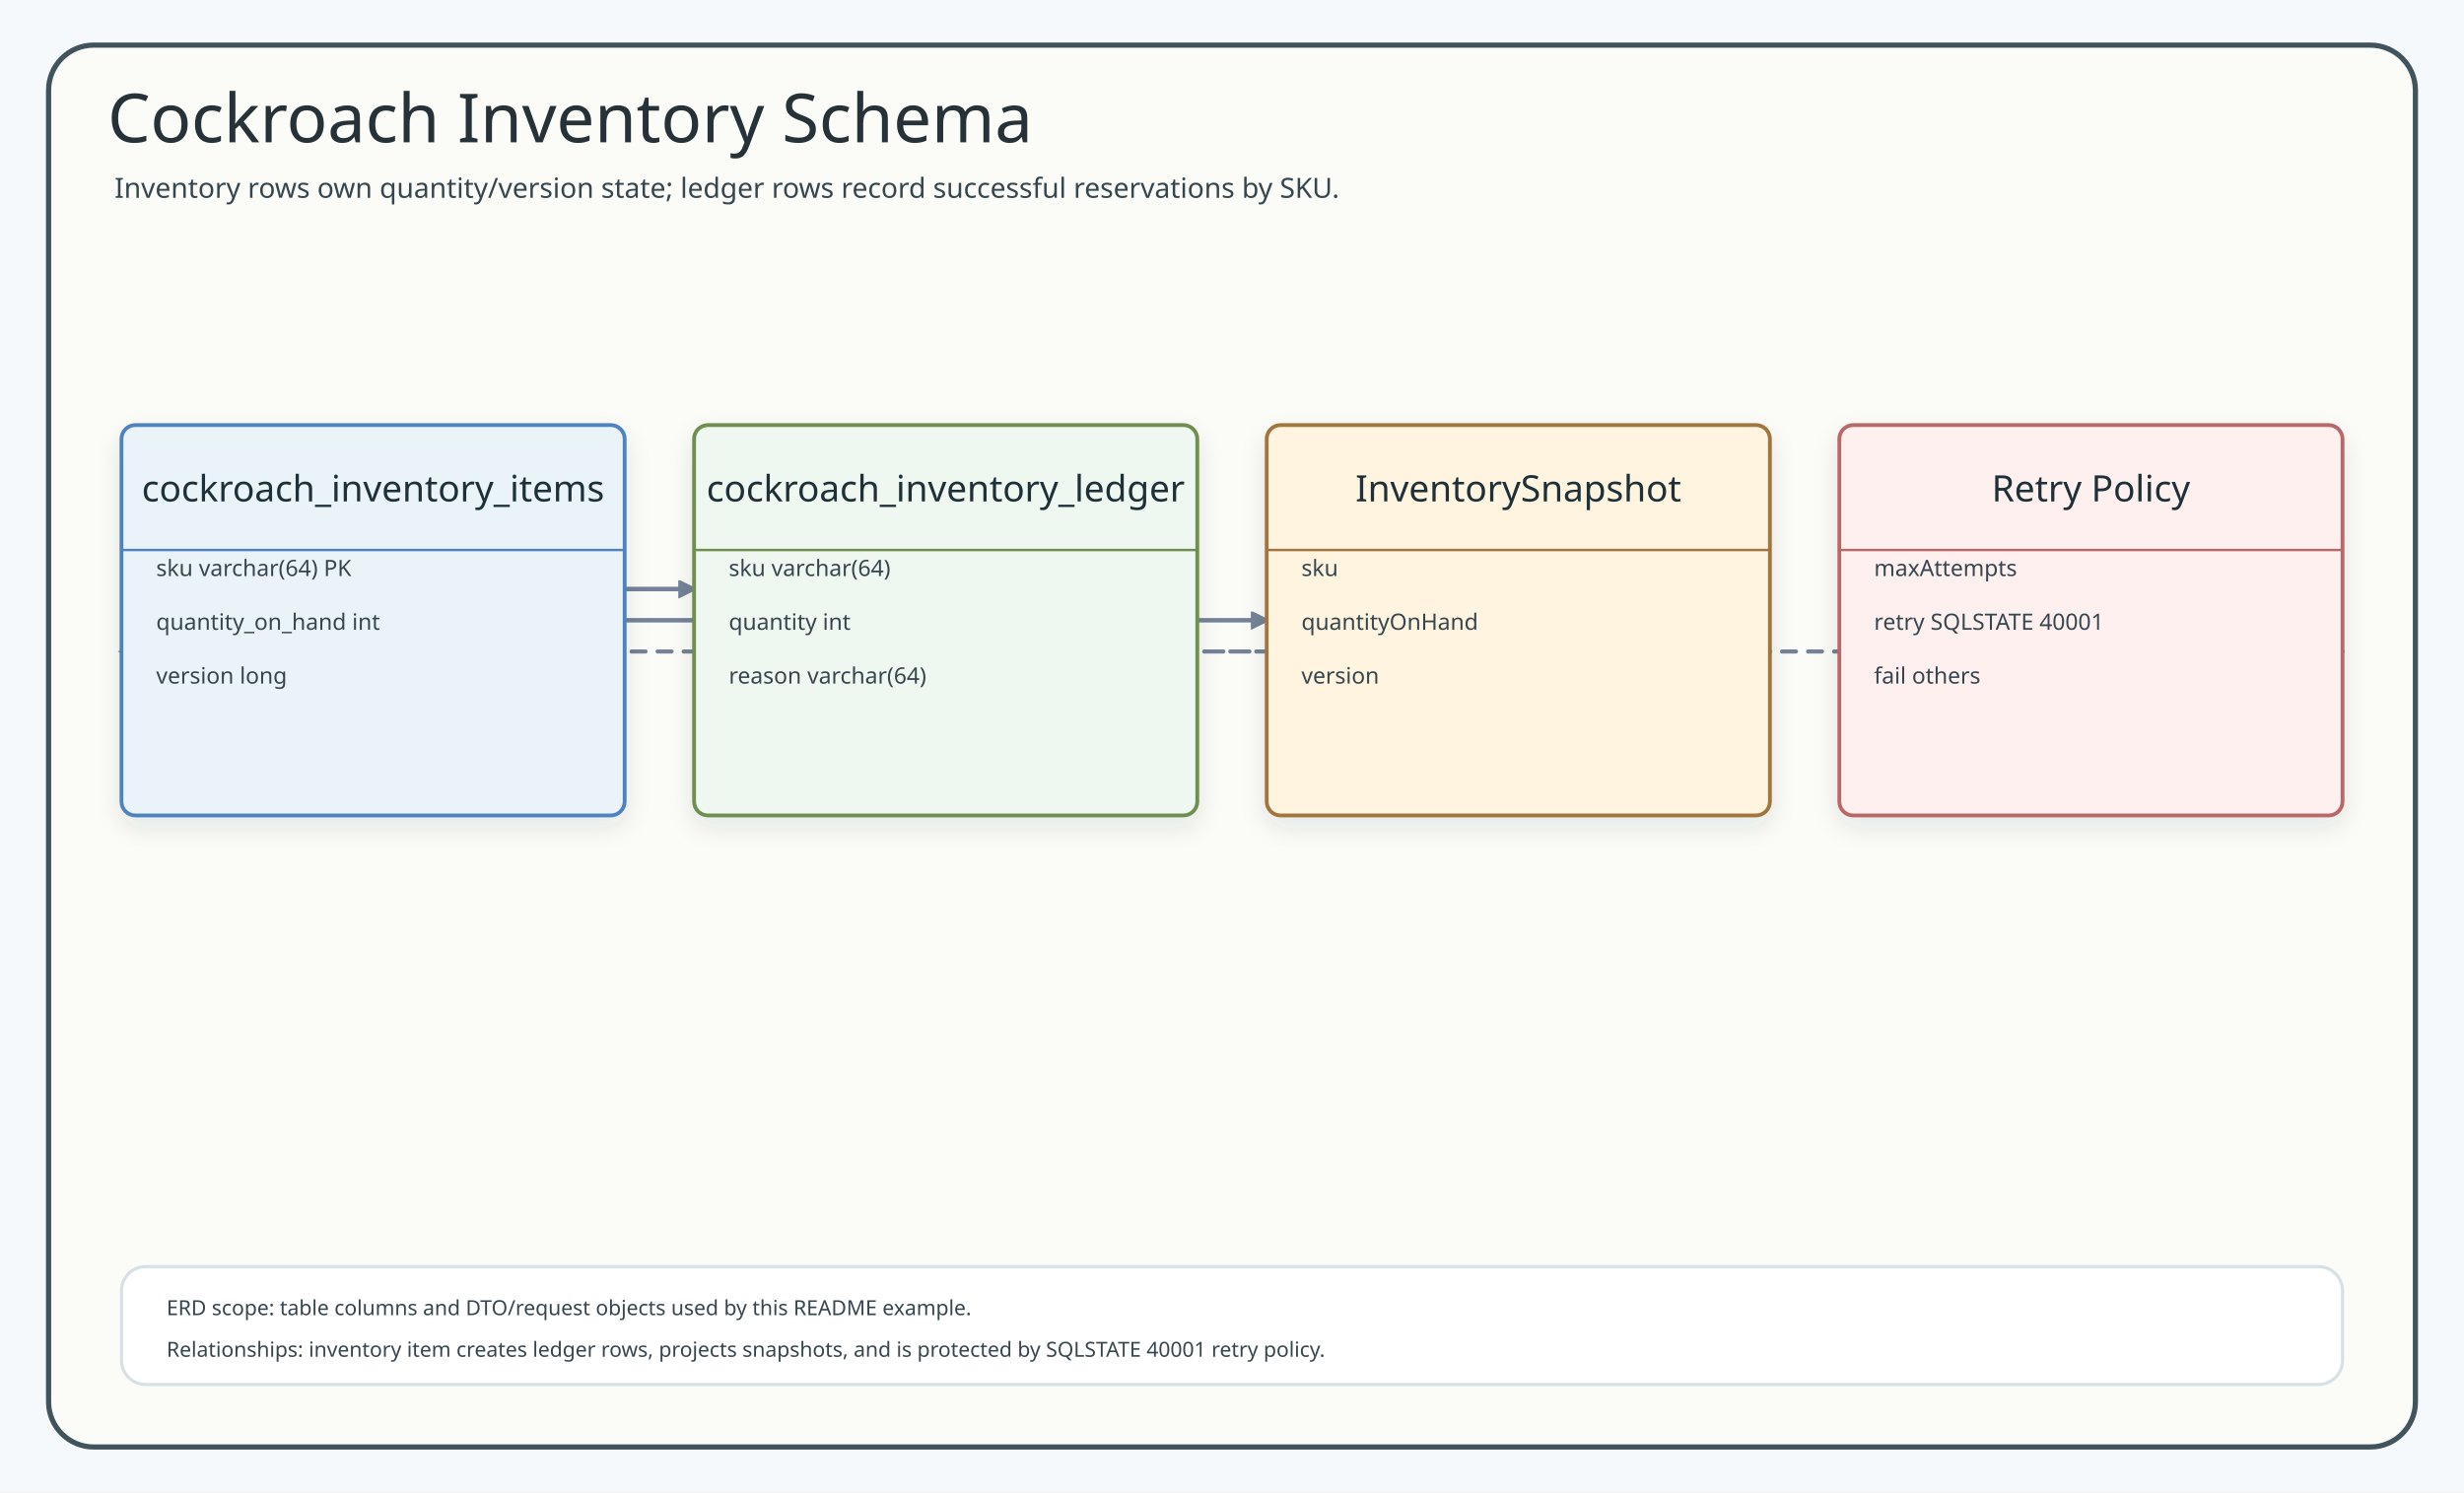
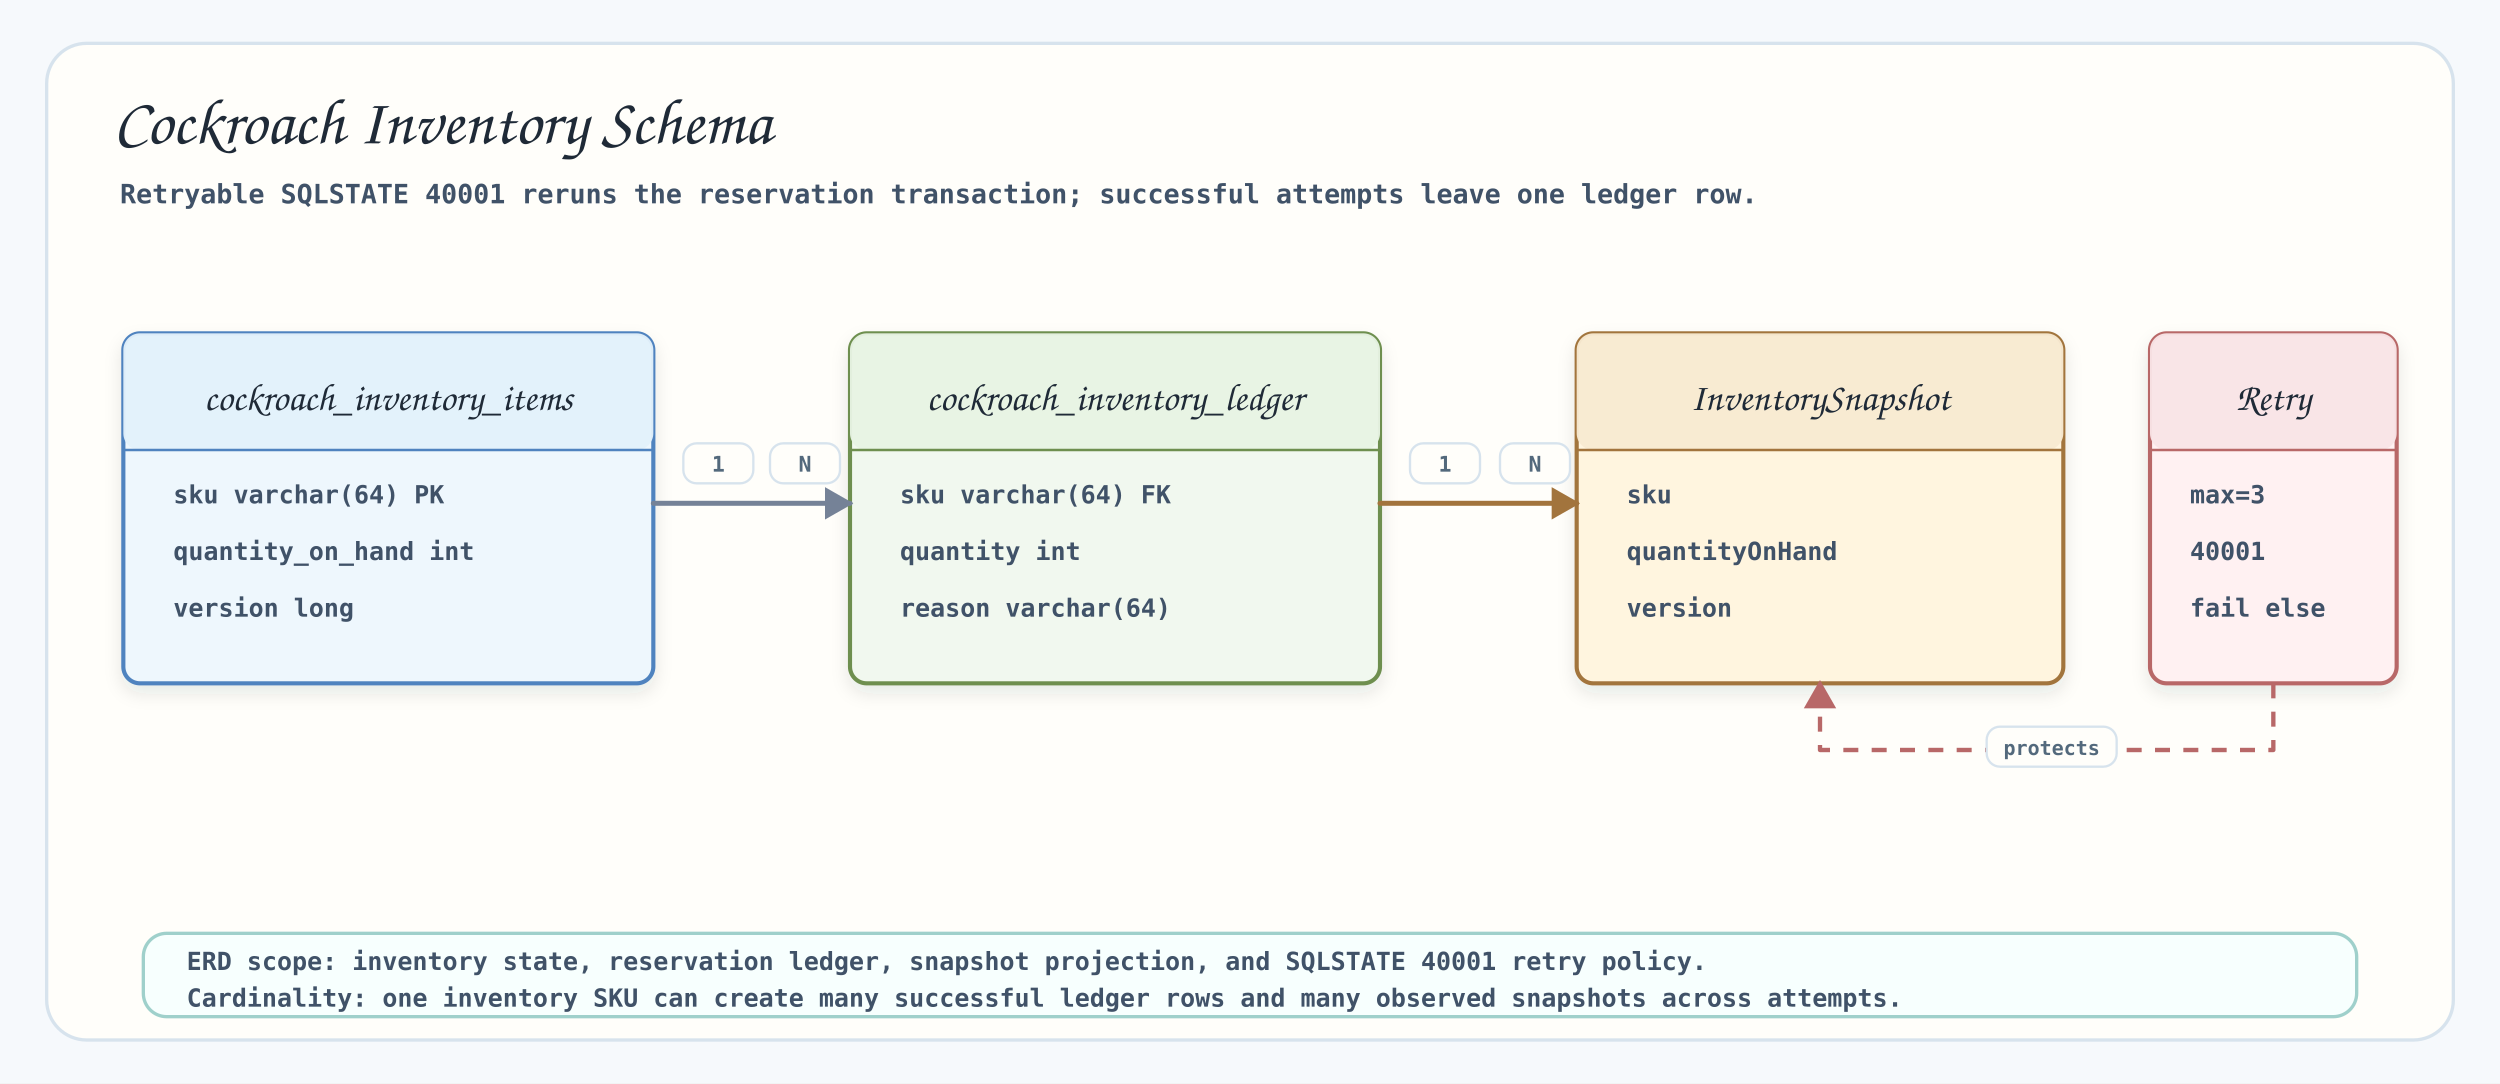
- <svg xmlns="http://www.w3.org/2000/svg" width="1420" height="860" viewBox="0 0 1420 860" role="img" aria-labelledby="title desc">
+ <svg xmlns="http://www.w3.org/2000/svg" width="1500" height="650" viewBox="0 0 1500 650" role="img" aria-labelledby="title desc">
  <defs>
    <filter id="shadow" x="-8%" y="-8%" width="116%" height="116%">
-       <feDropShadow dx="0" dy="6" stdDeviation="7" flood-color="#203040" flood-opacity="0.10" />
+       <feDropShadow dx="0" dy="5" stdDeviation="5" flood-color="#203040" flood-opacity="0.10" />
    </filter>
-     <marker id="arrowRel" markerWidth="14" markerHeight="14" refX="9" refY="5" orient="auto" markerUnits="userSpaceOnUse">
-       <path d="M 0 0 L 10 5 L 0 10 Z" fill="#758297" stroke="#758297" stroke-dasharray="none" style="stroke-dasharray:none!important" />
-     </marker>
-     <marker id="arrowCall" markerWidth="16" markerHeight="16" refX="9" refY="5" orient="auto" markerUnits="userSpaceOnUse">
-       <path d="M 0 0 L 10 5 L 0 10 Z" fill="#4F83BF" stroke="#4F83BF" stroke-dasharray="none" style="stroke-dasharray:none!important" />
-     </marker>
-     <marker id="arrowState" markerWidth="16" markerHeight="16" refX="9" refY="5" orient="auto" markerUnits="userSpaceOnUse">
-       <path d="M 0 0 L 10 5 L 0 10 Z" fill="#6E8F4F" stroke="#6E8F4F" stroke-dasharray="none" style="stroke-dasharray:none!important" />
-     </marker>
-     <marker id="arrowSlot" markerWidth="16" markerHeight="16" refX="9" refY="5" orient="auto" markerUnits="userSpaceOnUse">
-       <path d="M 0 0 L 10 5 L 0 10 Z" fill="#A2743D" stroke="#A2743D" stroke-dasharray="none" style="stroke-dasharray:none!important" />
-     </marker>
-     <marker id="arrowReturn" markerWidth="16" markerHeight="16" refX="9" refY="5" orient="auto" markerUnits="userSpaceOnUse">
-       <path d="M 0 0 L 10 5 L 0 10 Z" fill="#2E8F89" stroke="#2E8F89" stroke-dasharray="none" style="stroke-dasharray:none!important" />
-     </marker>
-     <marker id="arrowSkip" markerWidth="16" markerHeight="16" refX="9" refY="5" orient="auto" markerUnits="userSpaceOnUse">
-       <path d="M 0 0 L 10 5 L 0 10 Z" fill="#B86868" stroke="#B86868" stroke-dasharray="none" style="stroke-dasharray:none!important" />
-     </marker>
    <style>
-   text{letter-spacing:0}.title{font-family:"Architects Daughter";font-size:39px;font-weight:400;fill:#263238}.subtitle,.small,.msg,.note,.footer,.role{font-family:"Comic Mono";fill:#36464f}.subtitle{font-size:16px}.entityTitle,.participant{font-family:"Architects Daughter";font-size:21px;font-weight:400;fill:#1f3138}.role,.small{font-size:13px;fill:#546a73}.attr{font-family:"Comic Mono";font-size:13px;fill:#36464f}.canvas{fill:#F6F9FC}.frame{fill:#fbfcf8;stroke:#41545d;stroke-width:3}.card,.header{fill:#fff;stroke:#546e7a;stroke-width:2;filter:url(#shadow)}.entity{stroke-width:2.2;filter:url(#shadow)}.divider{stroke-width:1.4}.rel{fill:none;stroke:#758297;stroke-width:2.6;stroke-linecap:round;stroke-linejoin:round;marker-end:url(#arrowRel)}.relDash{fill:none;stroke:#758297;stroke-width:2.4;stroke-dasharray:8 7;stroke-linecap:round;stroke-linejoin:round;marker-end:url(#arrowRel)}.relLabel{fill:#fff;stroke:#d7e0e4;stroke-width:1.4}.lifeline{stroke:#9aaab1;stroke-width:2;stroke-dasharray:7 8}.activation{fill:#f3ecdf;stroke:#8f784e;stroke-width:1.5}.call,.state,.slot,.skip{fill:none;stroke-width:3;stroke-linecap:round;stroke-linejoin:round}.return,.ret{fill:none;stroke-width:2.5;stroke-dasharray:8 6;stroke-linecap:round;stroke-linejoin:round}.alt{fill:none;stroke:#78909c;stroke-width:3;stroke-dasharray:12 7}.branchDivider{stroke:#78909c;stroke-width:3;stroke-dasharray:12 8}.pill,.label{fill:#fff;stroke:#d7e0e4;stroke-width:1.5}.badgeText{font-family:"Comic Mono";font-size:12px;font-weight:700}.msg{font-size:14px}.callText{fill:#2f6f8e}.stateText{fill:#55783f}.slotText{fill:#855a29}.returnText{fill:#2d7772}.skipText{fill:#9d4f4f}.callLabel{stroke:#9cc2d1}.stateLabel{stroke:#b6c9a4}.slotLabel{stroke:#d0b078}.returnLabel{stroke:#8fc5bf}.skipLabel{stroke:#d9abab}.callBadge{fill:#eaf4f8;stroke:#4F83BF}.stateBadge{fill:#eef7f0;stroke:#6E8F4F}.slotBadge{fill:#fff4df;stroke:#A2743D}.returnBadge{fill:#eaf7f6;stroke:#2E8F89}.skipBadge{fill:#fff0f0;stroke:#B86868}
- </style>
+       text{letter-spacing:0}
+       .canvas{fill:#f6f9fc}
+       .frame{fill:#fffefa;stroke:#d7e3ed;stroke-width:2}
+       .title{font-family:"Architects Daughter","Comic Sans MS","Comic Sans",cursive;font-size:39px;font-weight:400;fill:#1f2a37}
+       .subtitle,.attr,.note,.cardinality,.relText{font-family:"Comic Mono","SFMono-Regular",ui-monospace,monospace;font-weight:700;fill:#405268}
+       .subtitle{font-size:16px}
+       .entityTitle{font-family:"Architects Daughter","Comic Sans MS","Comic Sans",cursive;font-size:23px;font-weight:400;fill:#1f2a37}
+       .attr{font-size:15px}
+       .note{font-size:15px}
+       .cardinality{font-size:13px;fill:#53697c}
+       .relText{font-size:12px;fill:#53697c}
+       .entity{filter:url(#shadow);stroke-width:2.5}
+       .header{opacity:.95}
+       .divider{stroke-width:1.5}
+       .rel{fill:none;stroke-width:3;stroke-linecap:round;stroke-linejoin:round}
+       .relDash{fill:none;stroke-width:2.6;stroke-dasharray:9 8;stroke-linecap:butt;stroke-linejoin:round}
+       .relBox{fill:#fffefa;stroke:#d7e3ed;stroke-width:1.4}
+       .foot{fill:#f7fffe;stroke:#9fd0cb;stroke-width:2}
+     </style>
  </defs>
-   <rect class="canvas" width="1420" height="860" />
-   <rect class="frame" x="28" y="26" width="1364" height="808" rx="26" />
-   <text class="title" x="62" y="82">Cockroach Inventory Schema</text>
-   <text class="subtitle" x="66" y="114">Inventory rows own quantity/version state; ledger rows record successful reservations by SKU.</text>
-   <path class="rel" data-connector="erd-1" d="M 360 339.5 H 362 Q 380 339.5 380 339.5 Q 380 339.5 398 339.5 H 400" />
-   <path class="rel" data-connector="erd-2" d="M 360 357.5 H 527 Q 545 357.5 545 357.5 Q 545 357.5 563 357.5 H 730" />
-   <path class="relDash" data-connector="erd-3" d="M 1350 375.5 H 692 Q 710 375.5 710 375.5 Q 710 375.5 728 375.5 H 70" />
-   <g id="entity-cockroach_inventory_items" transform="translate(70,245)">
-     <rect class="entity" x="0" y="0" width="290" height="225" rx="8" fill="#EAF4F8" stroke="#4F83BF" />
-     <line class="divider" x1="0" y1="72" x2="290" y2="72" stroke="#4F83BF" />
-     <text class="entityTitle" x="145" y="44" text-anchor="middle">cockroach_inventory_items</text>
-     <text class="attr" x="20" y="87">sku varchar(64) PK</text>
-     <text class="attr" x="20" y="118">quantity_on_hand int</text>
-     <text class="attr" x="20" y="149">version long</text>
+   <rect class="canvas" width="1500" height="650" />
+   <rect class="frame" x="28" y="26" width="1444" height="598" rx="24" />
+   <text id="diagram-title" class="title" x="68" y="86">Cockroach Inventory Schema</text>
+   <text class="subtitle" x="72" y="122">Retryable SQLSTATE 40001 reruns the reservation transaction; successful attempts leave one ledger row.</text>
+   <g data-card="Inventory items" data-x="74" data-y="200" data-width="318" data-height="210">
+     <rect class="entity" x="74" y="200" width="318" height="210" rx="10" fill="#eef7fd" stroke="#4f83bf" />
+     <rect class="header" x="74" y="200" width="318" height="70" rx="10" fill="#e3f1fb" />
+     <line class="divider" x1="74" y1="270" x2="392" y2="270" stroke="#4f83bf" />
+     <text class="entityTitle" x="233" y="246" text-anchor="middle">cockroach_inventory_items</text>
+     <text class="attr" x="104" y="302">sku varchar(64) PK</text>
+     <text class="attr" x="104" y="336">quantity_on_hand int</text>
+     <text class="attr" x="104" y="370">version long</text>
  </g>
-   <g id="entity-cockroach_inventory_ledger" transform="translate(400,245)">
-     <rect class="entity" x="0" y="0" width="290" height="225" rx="8" fill="#EEF7F0" stroke="#6E8F4F" />
-     <line class="divider" x1="0" y1="72" x2="290" y2="72" stroke="#6E8F4F" />
-     <text class="entityTitle" x="145" y="44" text-anchor="middle">cockroach_inventory_ledger</text>
-     <text class="attr" x="20" y="87">sku varchar(64)</text>
-     <text class="attr" x="20" y="118">quantity int</text>
-     <text class="attr" x="20" y="149">reason varchar(64)</text>
+   <g data-card="Reservation ledger" data-x="510" data-y="200" data-width="318" data-height="210">
+     <rect class="entity" x="510" y="200" width="318" height="210" rx="10" fill="#f1f8ef" stroke="#6e8f4f" />
+     <rect class="header" x="510" y="200" width="318" height="70" rx="10" fill="#e8f3e4" />
+     <line class="divider" x1="510" y1="270" x2="828" y2="270" stroke="#6e8f4f" />
+     <text class="entityTitle" x="669" y="246" text-anchor="middle">cockroach_inventory_ledger</text>
+     <text class="attr" x="540" y="302">sku varchar(64) FK</text>
+     <text class="attr" x="540" y="336">quantity int</text>
+     <text class="attr" x="540" y="370">reason varchar(64)</text>
  </g>
-   <g id="entity-InventorySnapshot" transform="translate(730,245)">
-     <rect class="entity" x="0" y="0" width="290" height="225" rx="8" fill="#FFF4DF" stroke="#A2743D" />
-     <line class="divider" x1="0" y1="72" x2="290" y2="72" stroke="#A2743D" />
-     <text class="entityTitle" x="145" y="44" text-anchor="middle">InventorySnapshot</text>
-     <text class="attr" x="20" y="87">sku</text>
-     <text class="attr" x="20" y="118">quantityOnHand</text>
-     <text class="attr" x="20" y="149">version</text>
+   <g data-card="Inventory snapshot" data-x="946" data-y="200" data-width="292" data-height="210">
+     <rect class="entity" x="946" y="200" width="292" height="210" rx="10" fill="#fff5df" stroke="#a2743d" />
+     <rect class="header" x="946" y="200" width="292" height="70" rx="10" fill="#f8ead2" />
+     <line class="divider" x1="946" y1="270" x2="1238" y2="270" stroke="#a2743d" />
+     <text class="entityTitle" x="1092" y="246" text-anchor="middle">InventorySnapshot</text>
+     <text class="attr" x="976" y="302">sku</text>
+     <text class="attr" x="976" y="336">quantityOnHand</text>
+     <text class="attr" x="976" y="370">version</text>
  </g>
-   <g id="entity-Retry Policy" transform="translate(1060,245)">
-     <rect class="entity" x="0" y="0" width="290" height="225" rx="8" fill="#FFF0F0" stroke="#B86868" />
-     <line class="divider" x1="0" y1="72" x2="290" y2="72" stroke="#B86868" />
-     <text class="entityTitle" x="145" y="44" text-anchor="middle">Retry Policy</text>
-     <text class="attr" x="20" y="87">maxAttempts</text>
-     <text class="attr" x="20" y="118">retry SQLSTATE 40001</text>
-     <text class="attr" x="20" y="149">fail others</text>
+   <g data-card="Retry policy" data-x="1290" data-y="200" data-width="148" data-height="210">
+     <rect class="entity" x="1290" y="200" width="148" height="210" rx="10" fill="#fff1f2" stroke="#b86868" />
+     <rect class="header" x="1290" y="200" width="148" height="70" rx="10" fill="#f9e5e7" />
+     <line class="divider" x1="1290" y1="270" x2="1438" y2="270" stroke="#b86868" />
+     <text class="entityTitle" x="1364" y="246" text-anchor="middle">Retry</text>
+     <text class="attr" x="1314" y="302">max=3</text>
+     <text class="attr" x="1314" y="336">40001</text>
+     <text class="attr" x="1314" y="370">fail else</text>
  </g>
-   <rect x="70" y="730" width="1280" height="68" rx="14" fill="#ffffff" stroke="#d7e0e4" stroke-width="1.8" />
-   <text class="note" x="96" y="758">ERD scope: table columns and DTO/request objects used by this README example.</text>
-   <text class="note" x="96" y="782">Relationships: inventory item creates ledger rows, projects snapshots, and is protected by SQLSTATE 40001 retry policy.</text>
+   <path class="rel" data-connector="inventory-to-ledger" d="M392 302 H510" stroke="#758297" />
+   <polygon points="510,302 496,294 496,310" fill="#758297" stroke="#758297" stroke-width="2" stroke-dasharray="none" style="stroke-dasharray:none!important" />
+   <rect class="relBox" x="410" y="266" width="42" height="24" rx="8" />
+   <text class="cardinality" x="431" y="283" text-anchor="middle">1</text>
+   <rect class="relBox" x="462" y="266" width="42" height="24" rx="8" />
+   <text class="cardinality" x="483" y="283" text-anchor="middle">N</text>
+   <path class="rel" data-connector="inventory-to-snapshot" d="M828 302 H946" stroke="#a2743d" />
+   <polygon points="946,302 932,294 932,310" fill="#a2743d" stroke="#a2743d" stroke-width="2" stroke-dasharray="none" style="stroke-dasharray:none!important" />
+   <rect class="relBox" x="846" y="266" width="42" height="24" rx="8" />
+   <text class="cardinality" x="867" y="283" text-anchor="middle">1</text>
+   <rect class="relBox" x="900" y="266" width="42" height="24" rx="8" />
+   <text class="cardinality" x="921" y="283" text-anchor="middle">N</text>
+   <path class="relDash" data-connector="retry-policy-protects" d="M1364 410 V450 H1092 V410" stroke="#b86868" />
+   <polygon points="1092,410 1084,424 1100,424" fill="#b86868" stroke="#b86868" stroke-width="2" stroke-dasharray="none" style="stroke-dasharray:none!important" />
+   <rect class="relBox" x="1192" y="436" width="78" height="24" rx="8" />
+   <text class="relText" x="1231" y="453" text-anchor="middle">protects</text>
+   <rect class="foot" x="86" y="560" width="1328" height="50" rx="14" />
+   <text class="note" x="112" y="582">ERD scope: inventory state, reservation ledger, snapshot projection, and SQLSTATE 40001 retry policy.</text>
+   <text class="note" x="112" y="604">Cardinality: one inventory SKU can create many successful ledger rows and many observed snapshots across attempts.</text>
</svg>
